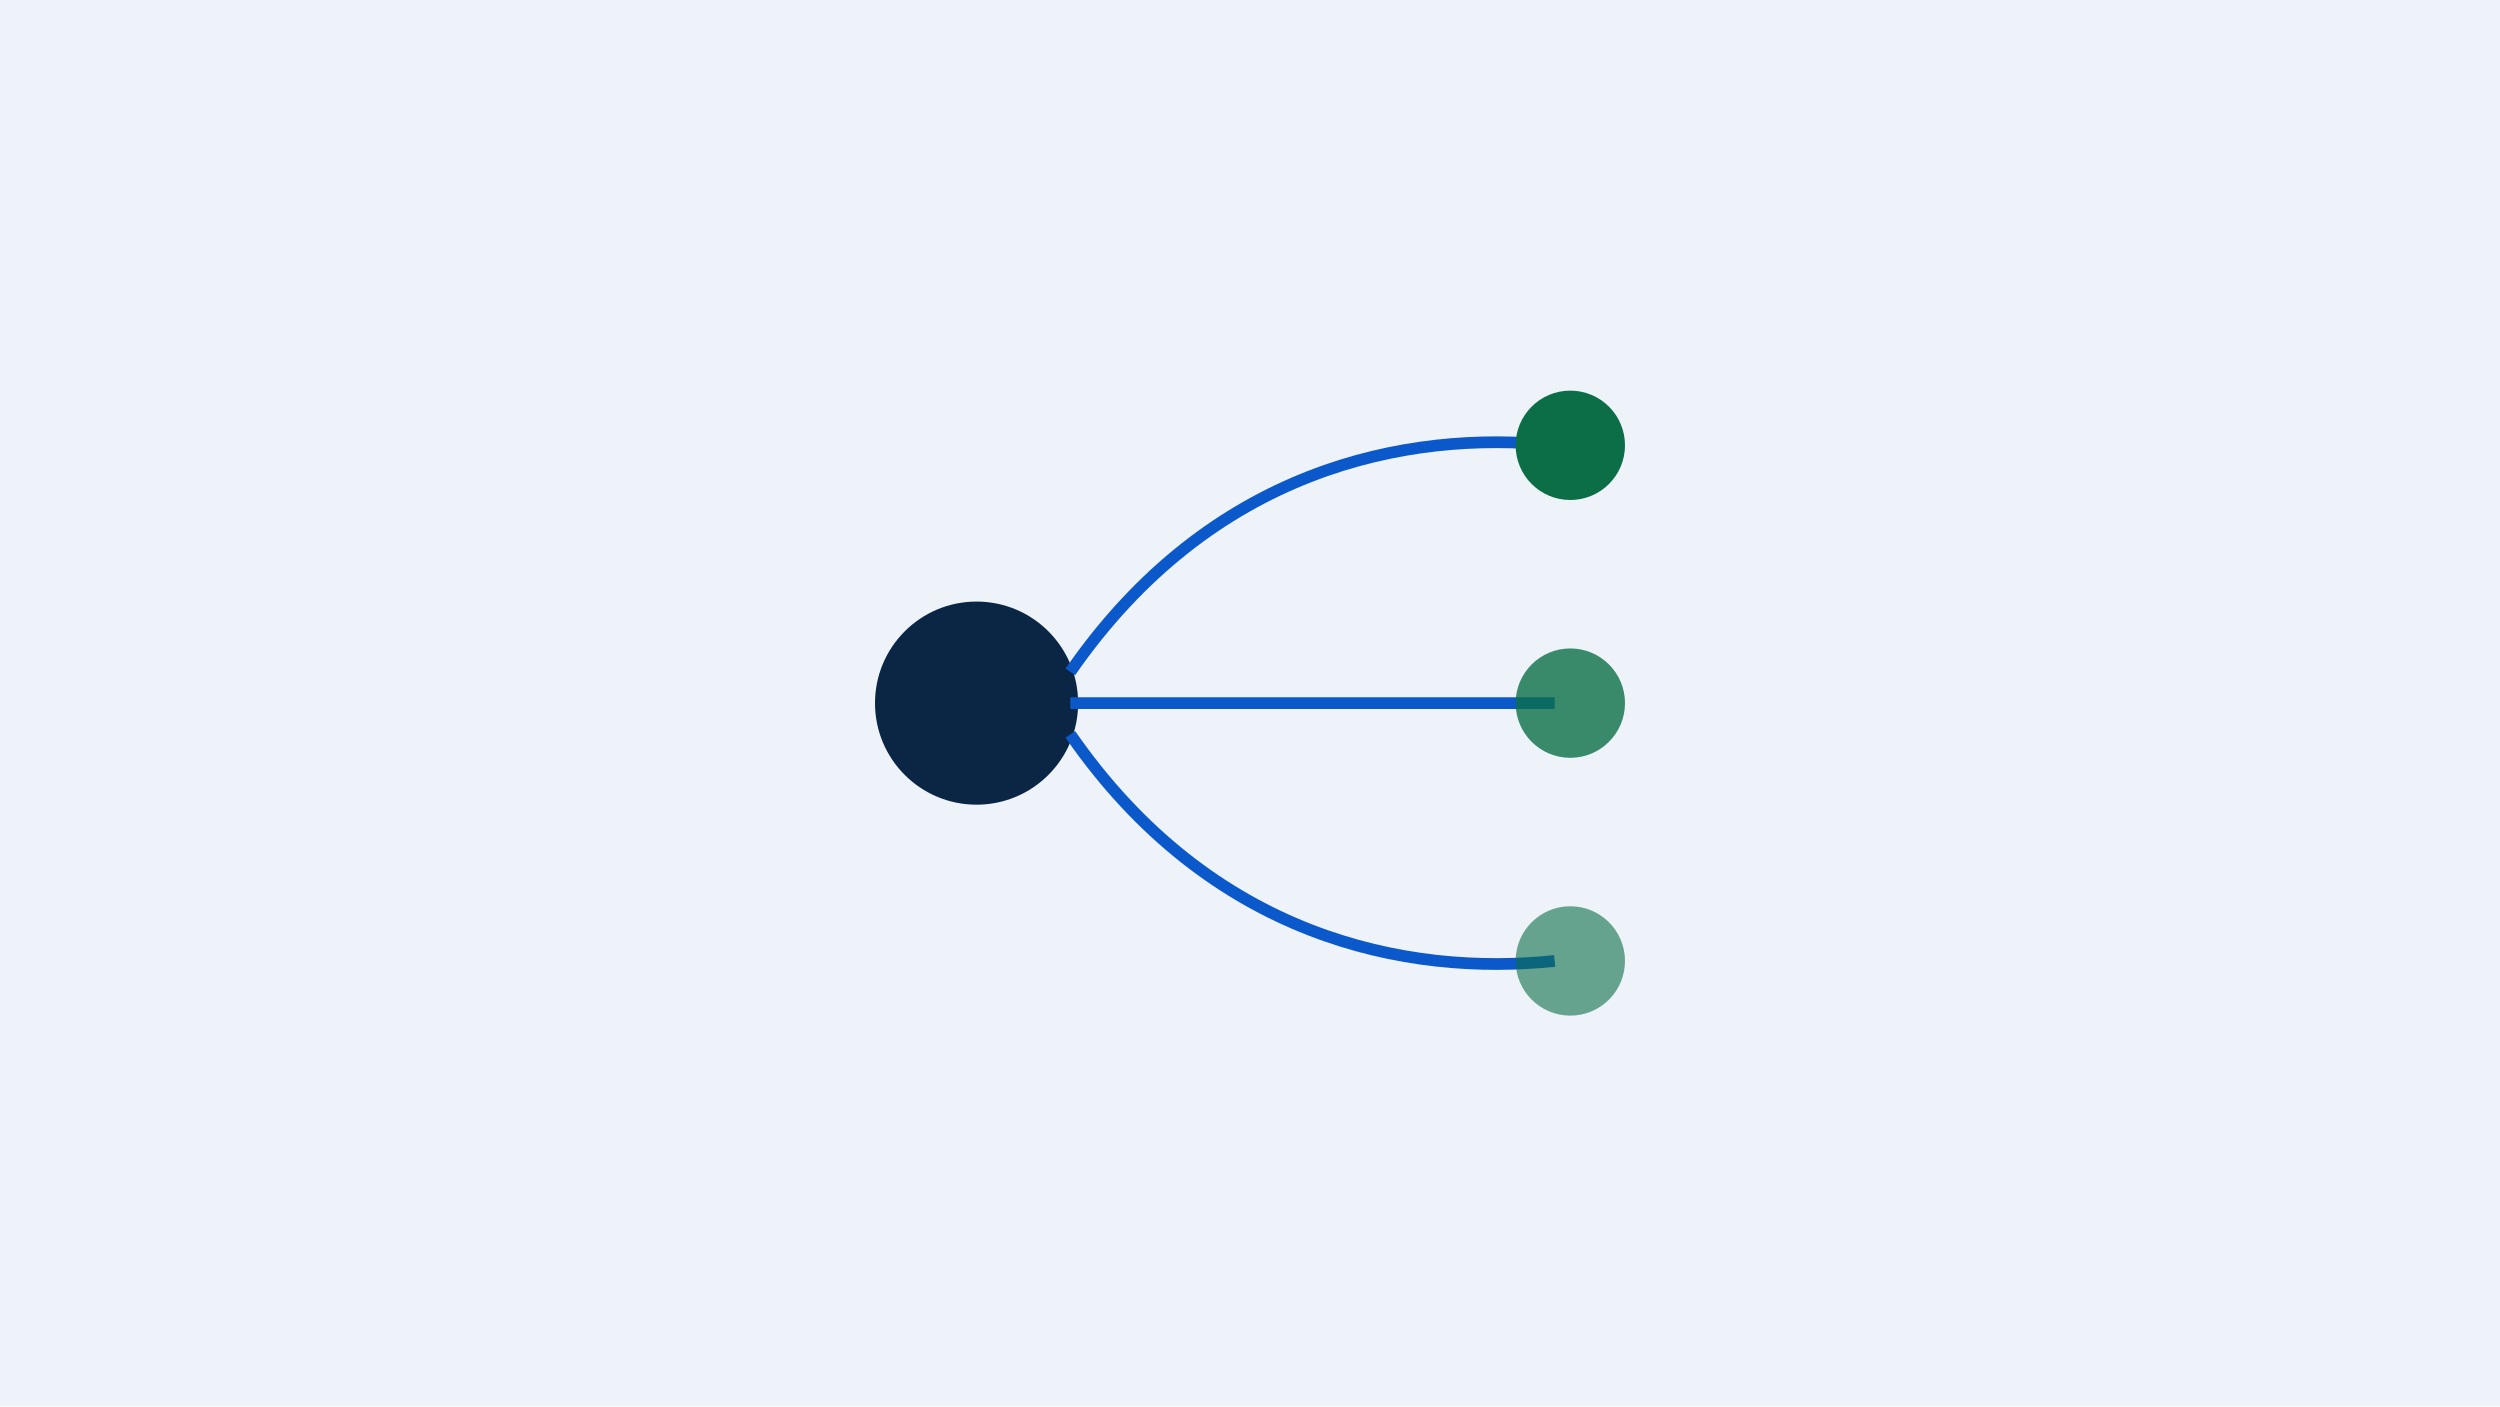
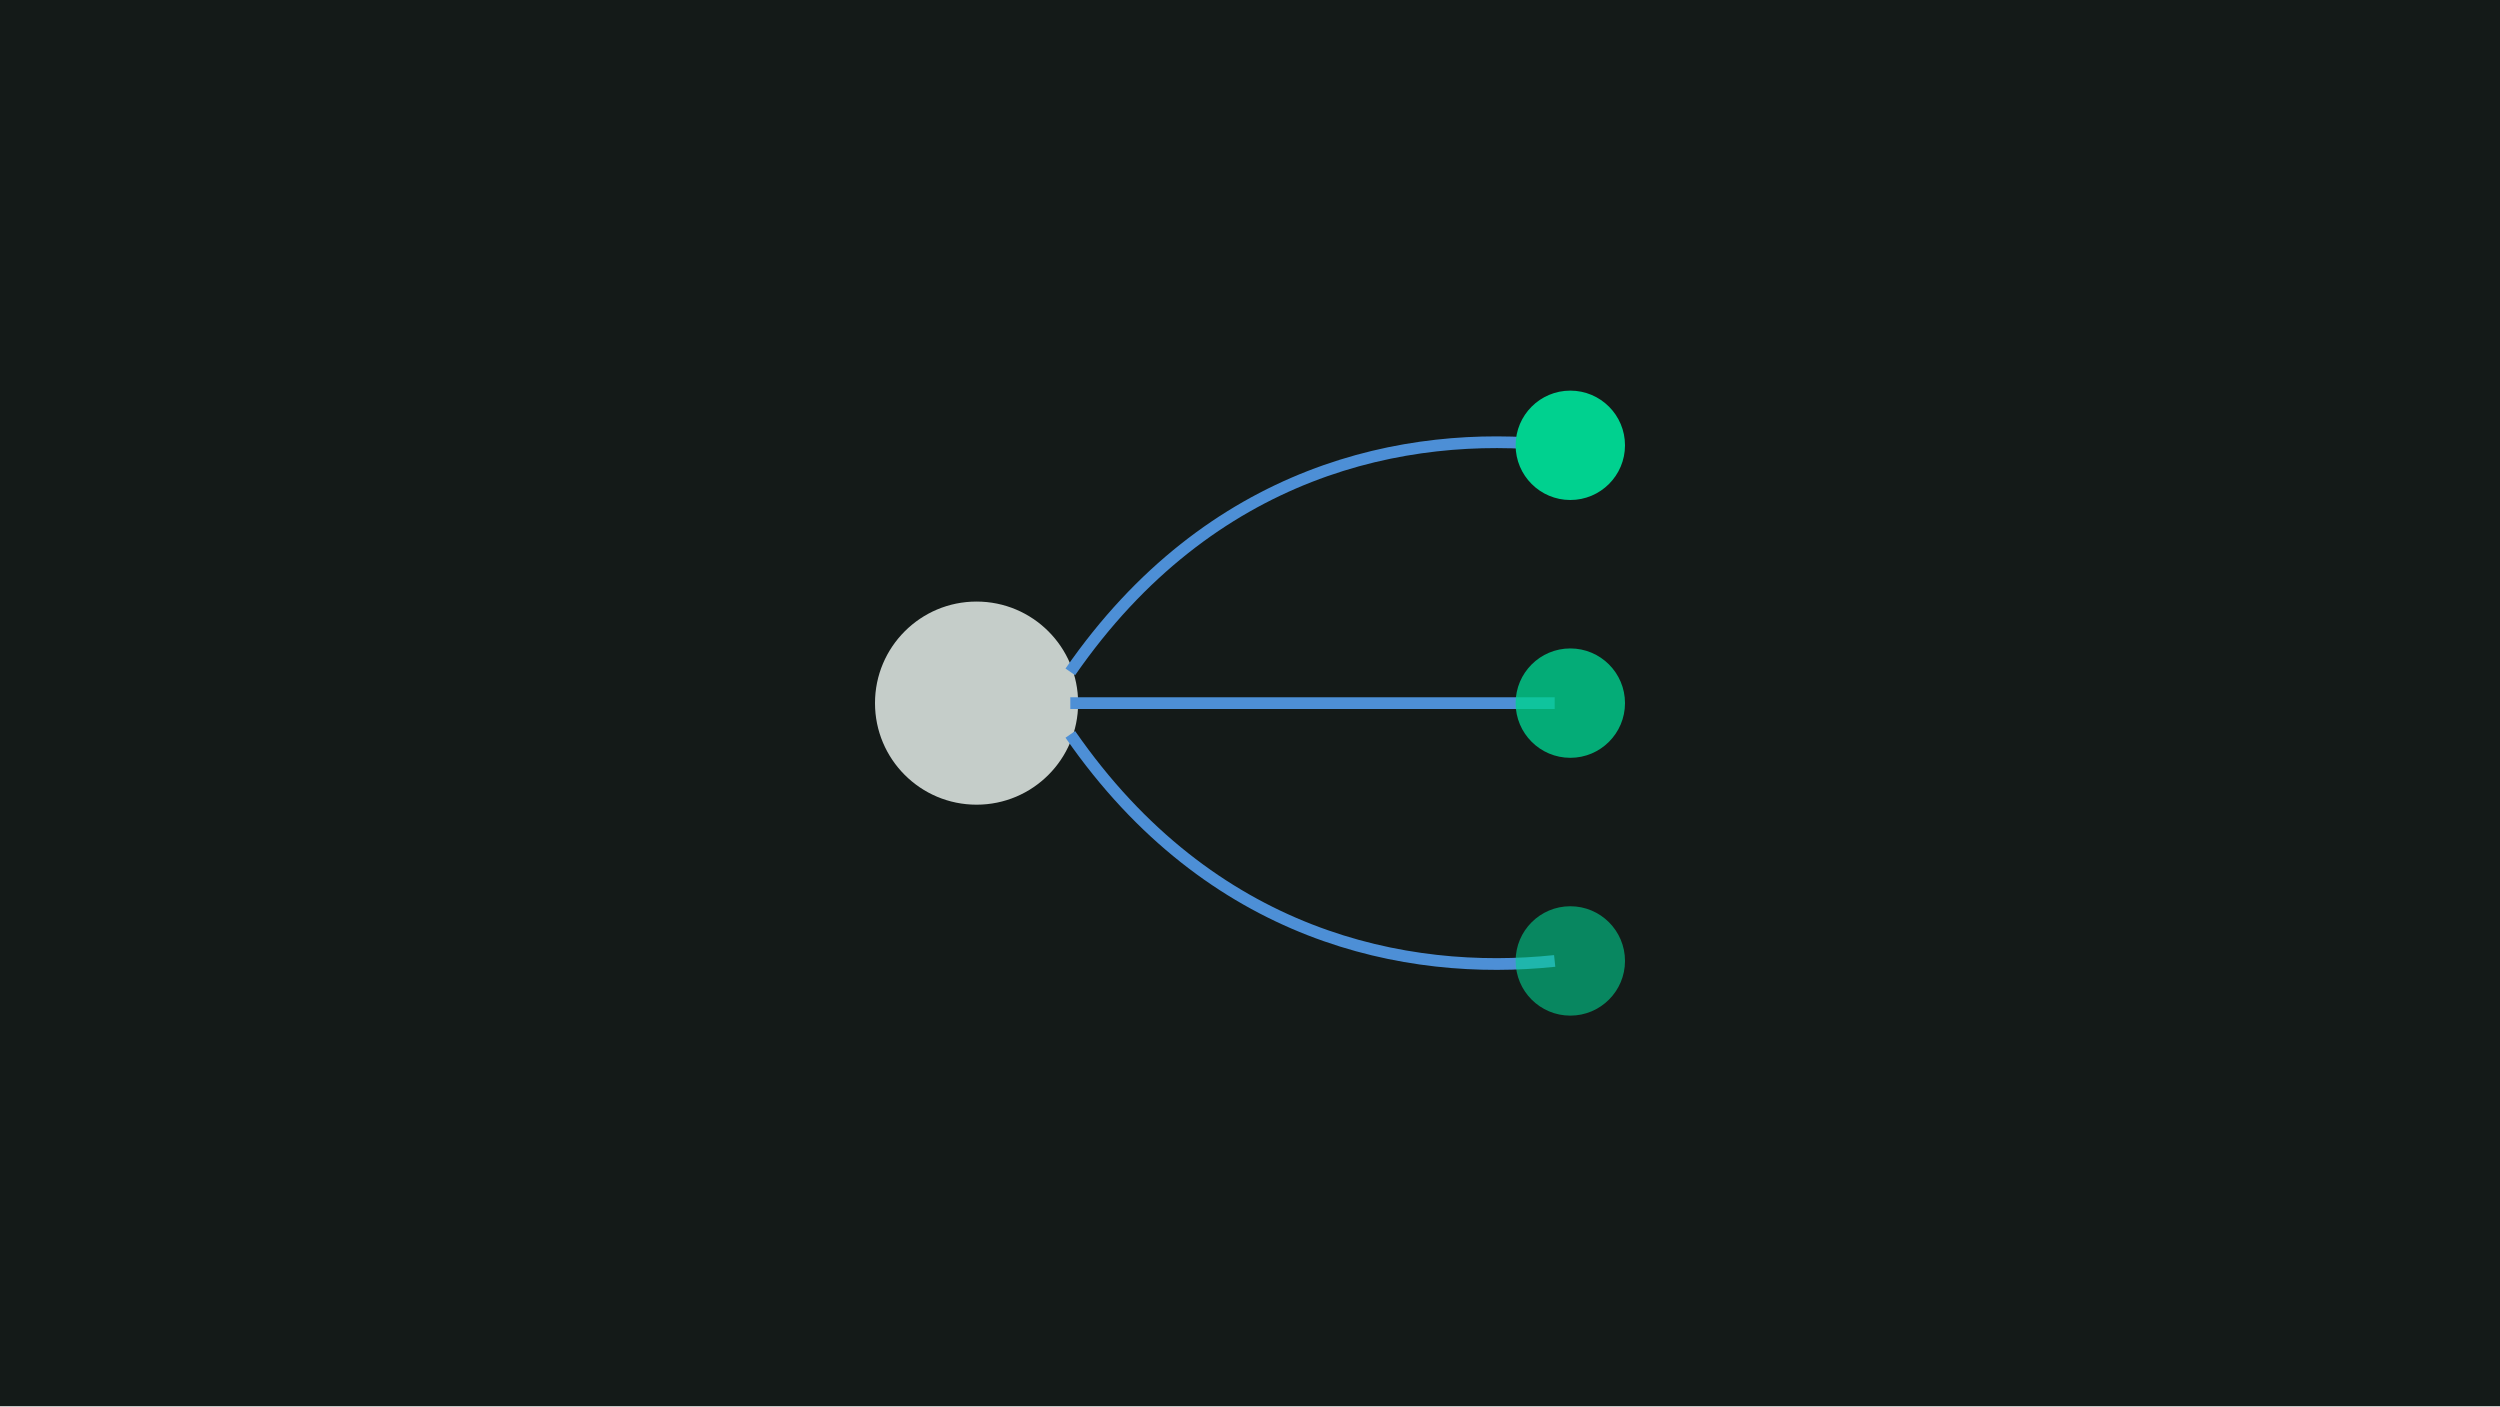
<svg xmlns="http://www.w3.org/2000/svg" viewBox="0 0 640 360" role="img" aria-hidden="true">
-   <rect width="640" height="360" fill="#eef3f9" />
+   <rect width="640" height="360" fill="#141a18" />
  <g transform="translate(320.0,180.0)">
-     <circle cx="-70" cy="0" r="26" fill="#0b2545" />
-     <path d="M -46 -8 C -10 -60, 40 -70, 78 -66" stroke="#0a58ca" stroke-width="3" fill="none" />
-     <path d="M -46 0 C 0 0, 40 0, 78 0" stroke="#0a58ca" stroke-width="3" fill="none" />
-     <path d="M -46 8 C -10 60, 40 70, 78 66" stroke="#0a58ca" stroke-width="3" fill="none" />
-     <circle cx="82" cy="-66" r="14" fill="#0b6e47" />
-     <circle cx="82" cy="0" r="14" fill="#0b6e47" opacity="0.8" />
-     <circle cx="82" cy="66" r="14" fill="#0b6e47" opacity="0.6" />
+     <circle cx="-70" cy="0" r="26" fill="#c5cdc9" />
+     <path d="M -46 -8 C -10 -60, 40 -70, 78 -66" stroke="#4d8fd6" stroke-width="3" fill="none" />
+     <path d="M -46 0 C 0 0, 40 0, 78 0" stroke="#4d8fd6" stroke-width="3" fill="none" />
+     <path d="M -46 8 C -10 60, 40 70, 78 66" stroke="#4d8fd6" stroke-width="3" fill="none" />
+     <circle cx="82" cy="-66" r="14" fill="#00d18f" />
+     <circle cx="82" cy="0" r="14" fill="#00d18f" opacity="0.8" />
+     <circle cx="82" cy="66" r="14" fill="#00d18f" opacity="0.6" />
  </g>
</svg>
